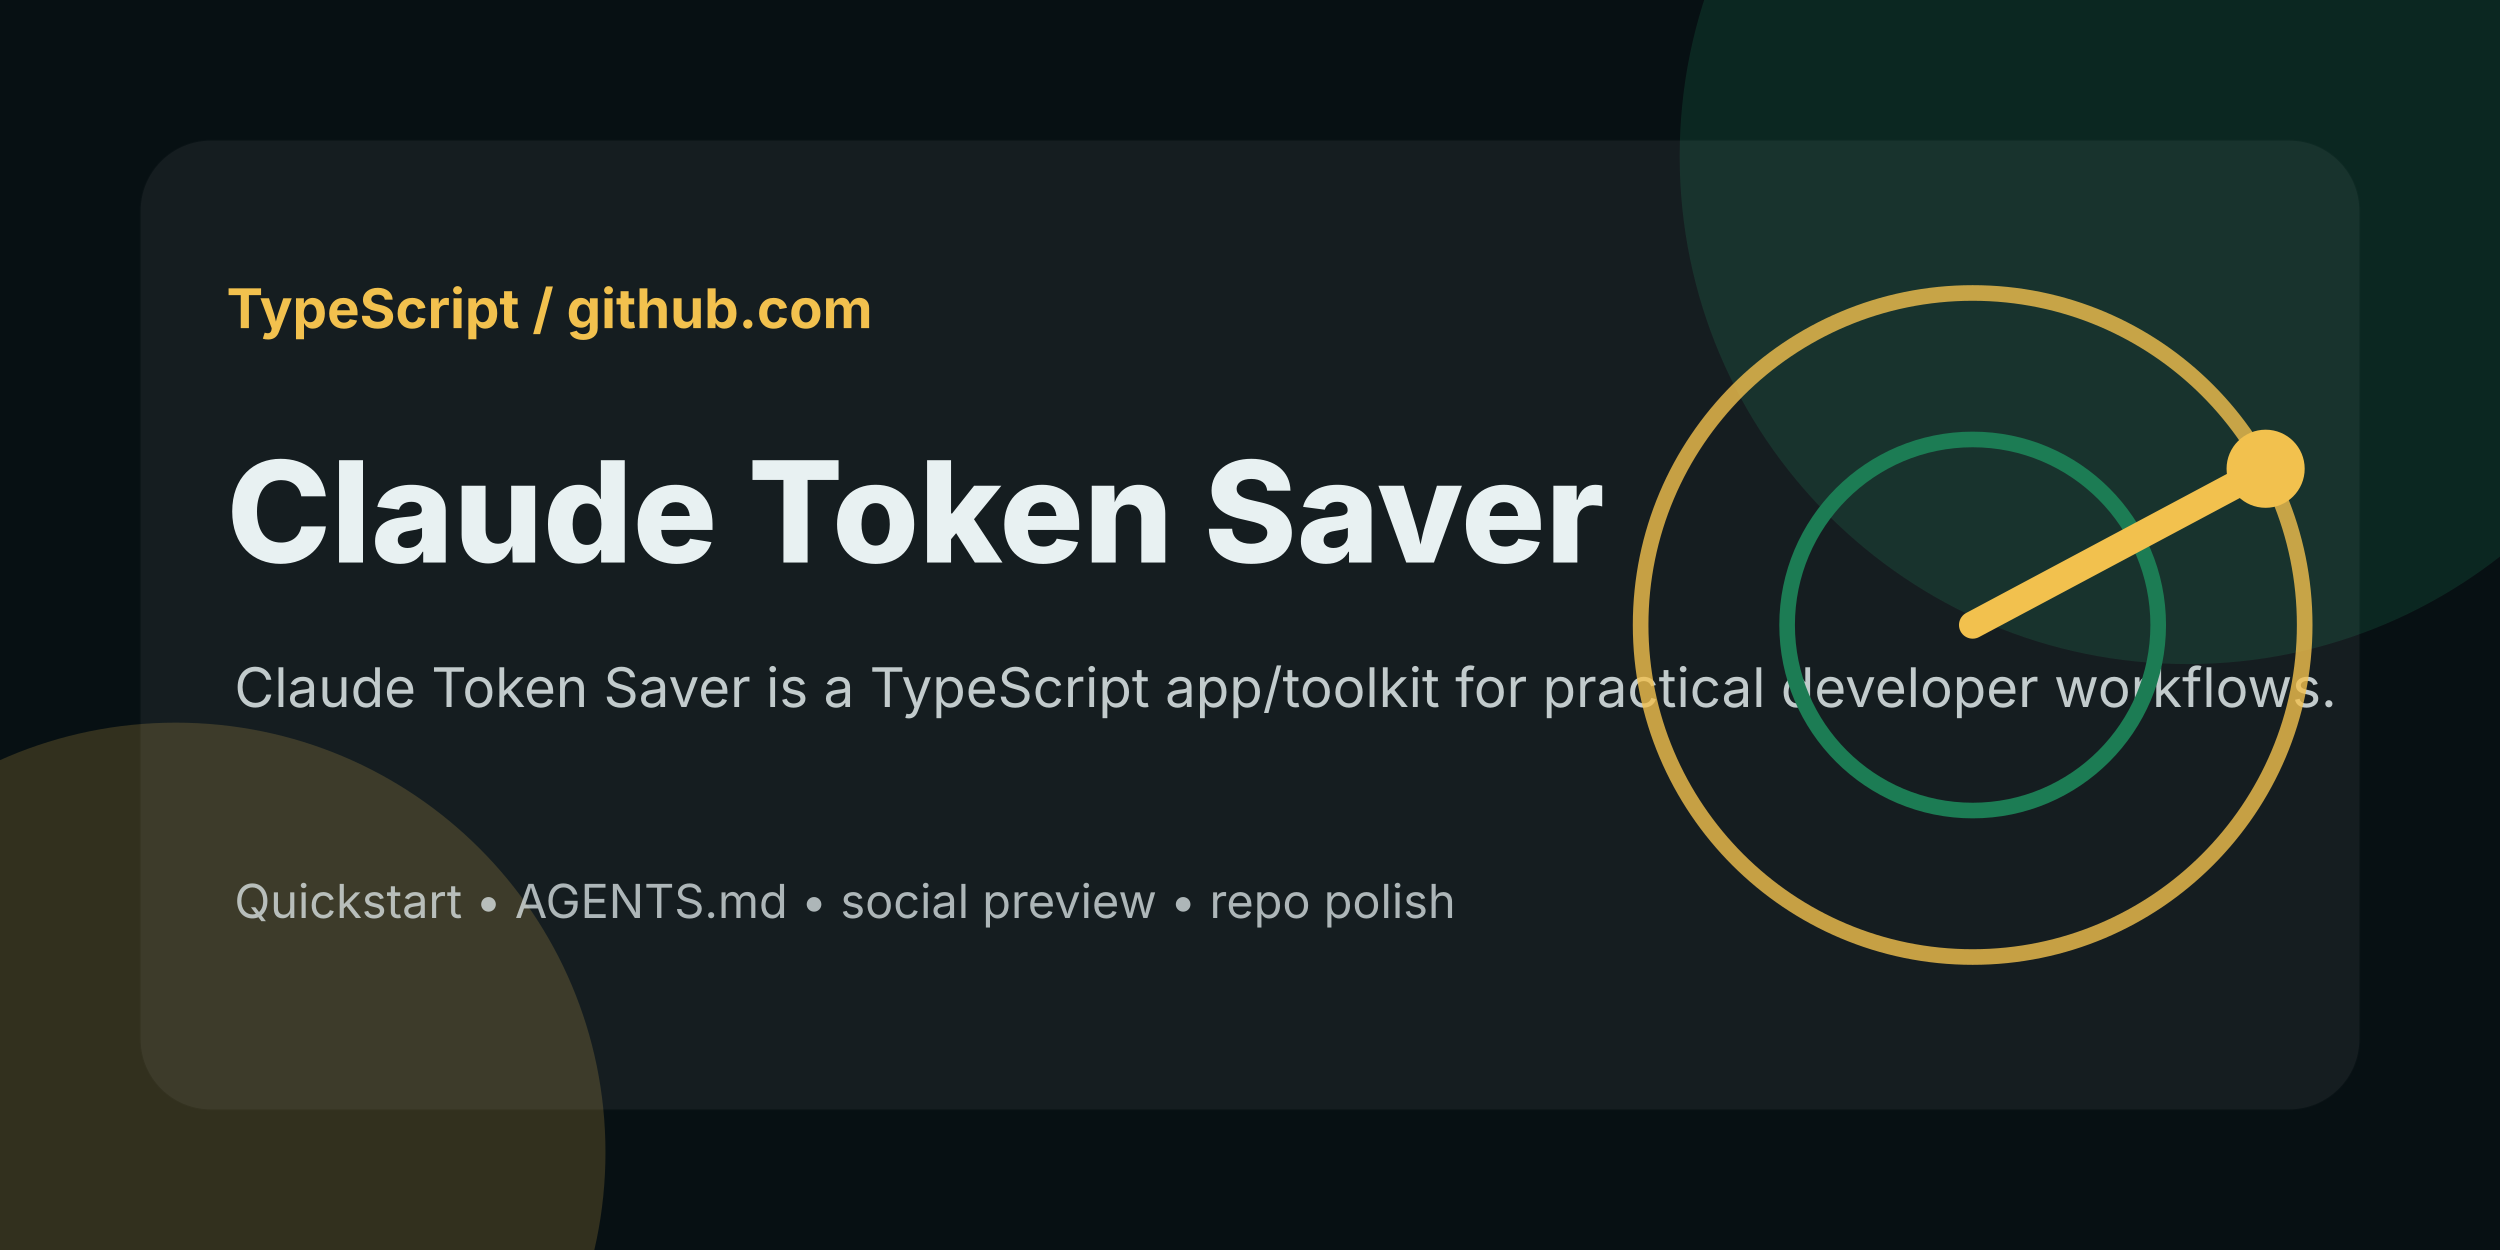
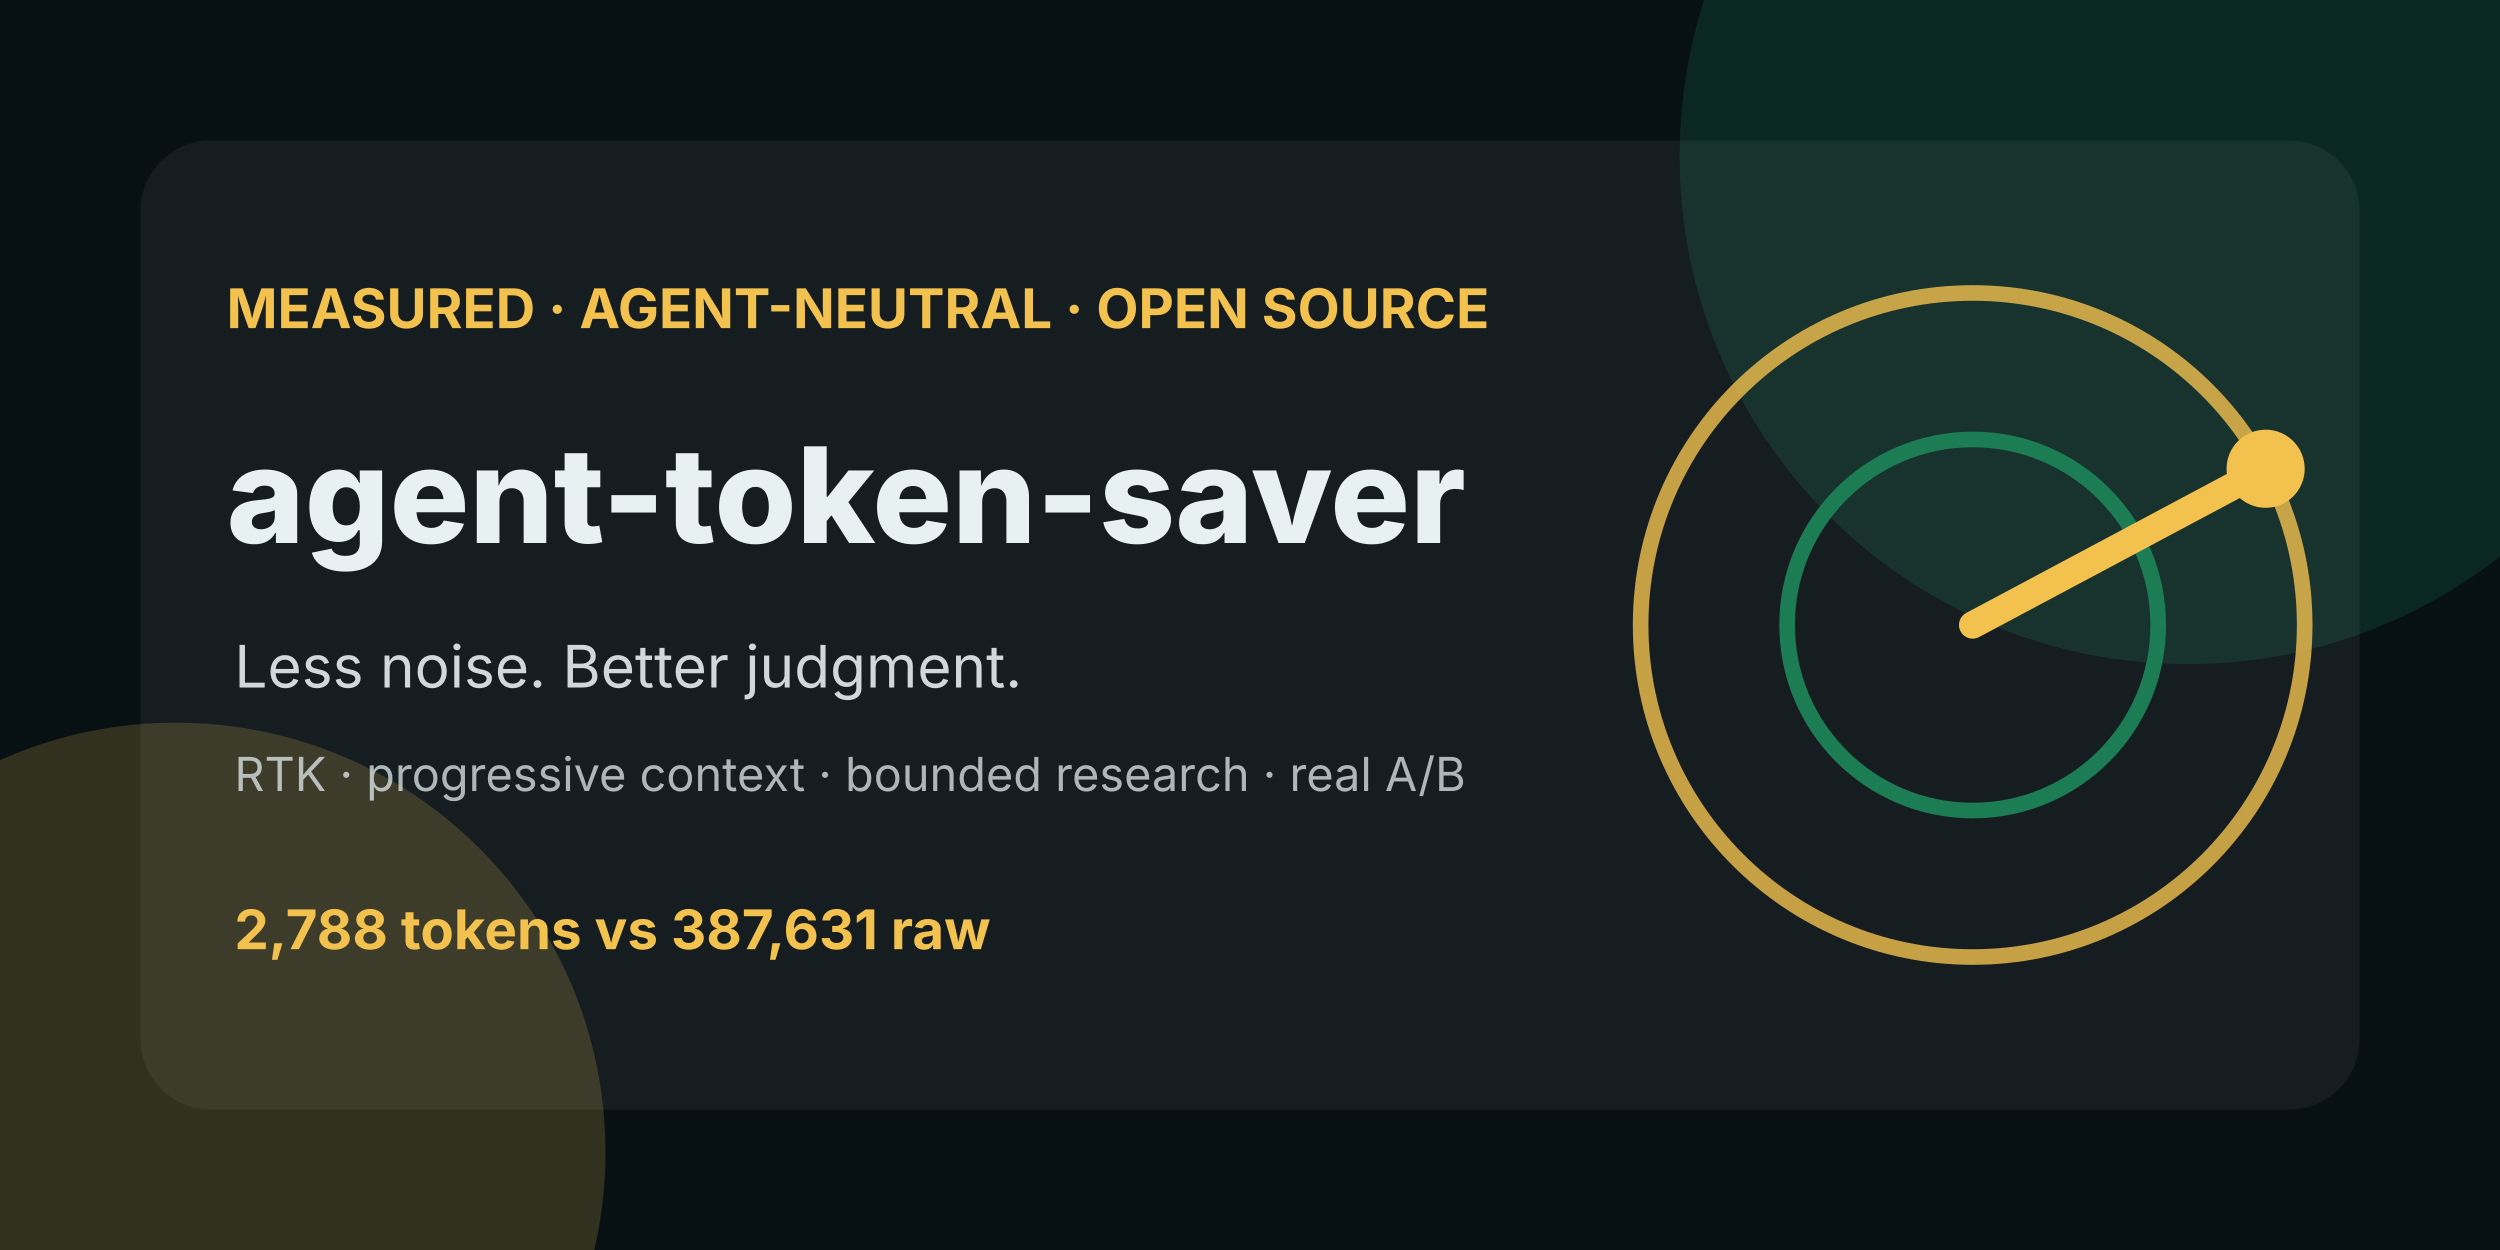
<svg xmlns="http://www.w3.org/2000/svg" width="1280" height="640" viewBox="0 0 1280 640">
  <rect width="1280" height="640" fill="#071013" />
  <circle cx="1120" cy="80" r="260" fill="#1C7C54" opacity=".22" />
  <circle cx="90" cy="590" r="220" fill="#F2C14E" opacity=".18" />
  <rect x="72" y="72" width="1136" height="496" rx="36" fill="#ffffff" opacity=".055" stroke="#ffffff" stroke-opacity=".18" />
-   <text x="116" y="168" fill="#F2C14E" font-family="Inter, Arial, sans-serif" font-size="28" font-weight="700">TypeScript / github.com</text>
-   <text x="116" y="288" fill="#E8F1F2" font-family="Inter, Arial, sans-serif" font-size="72" font-weight="800">Claude Token Saver</text>
-   <text x="120" y="362" fill="#E8F1F2" opacity=".82" font-family="Inter, Arial, sans-serif" font-size="28">Claude Token Saver is a TypeScript app/toolkit for practical developer workflows.</text>
-   <text x="120" y="470" fill="#E8F1F2" opacity=".72" font-family="Inter, Arial, sans-serif" font-size="24">Quickstart • AGENTS.md • social preview • repo polish</text>
+   <text x="116" y="168" fill="#F2C14E" font-family="Inter, Arial, sans-serif" font-size="28" font-weight="700">MEASURED · AGENT-NEUTRAL · OPEN SOURCE</text>
+   <text x="116" y="278" fill="#E8F1F2" font-family="Inter, Arial, sans-serif" font-size="68" font-weight="800">agent-token-saver</text>
+   <text x="120" y="352" fill="#E8F1F2" opacity=".88" font-family="Inter, Arial, sans-serif" font-size="30">Less noise. Better judgment.</text>
+   <text x="120" y="405" fill="#E8F1F2" opacity=".72" font-family="Inter, Arial, sans-serif" font-size="24">RTK · progressive context · bounded research · real A/B</text>
+   <text x="120" y="486" fill="#F2C14E" font-family="Inter, Arial, sans-serif" font-size="28" font-weight="700">2,788 tokens vs 387,631 raw</text>
  <circle cx="1010" cy="320" r="170" fill="none" stroke="#F2C14E" stroke-width="8" opacity=".8" />
  <circle cx="1010" cy="320" r="95" fill="none" stroke="#1C7C54" stroke-width="8" />
  <path d="M1010 320l150-80" stroke="#F2C14E" stroke-width="14" stroke-linecap="round" />
  <circle cx="1160" cy="240" r="20" fill="#F2C14E" />
</svg>
